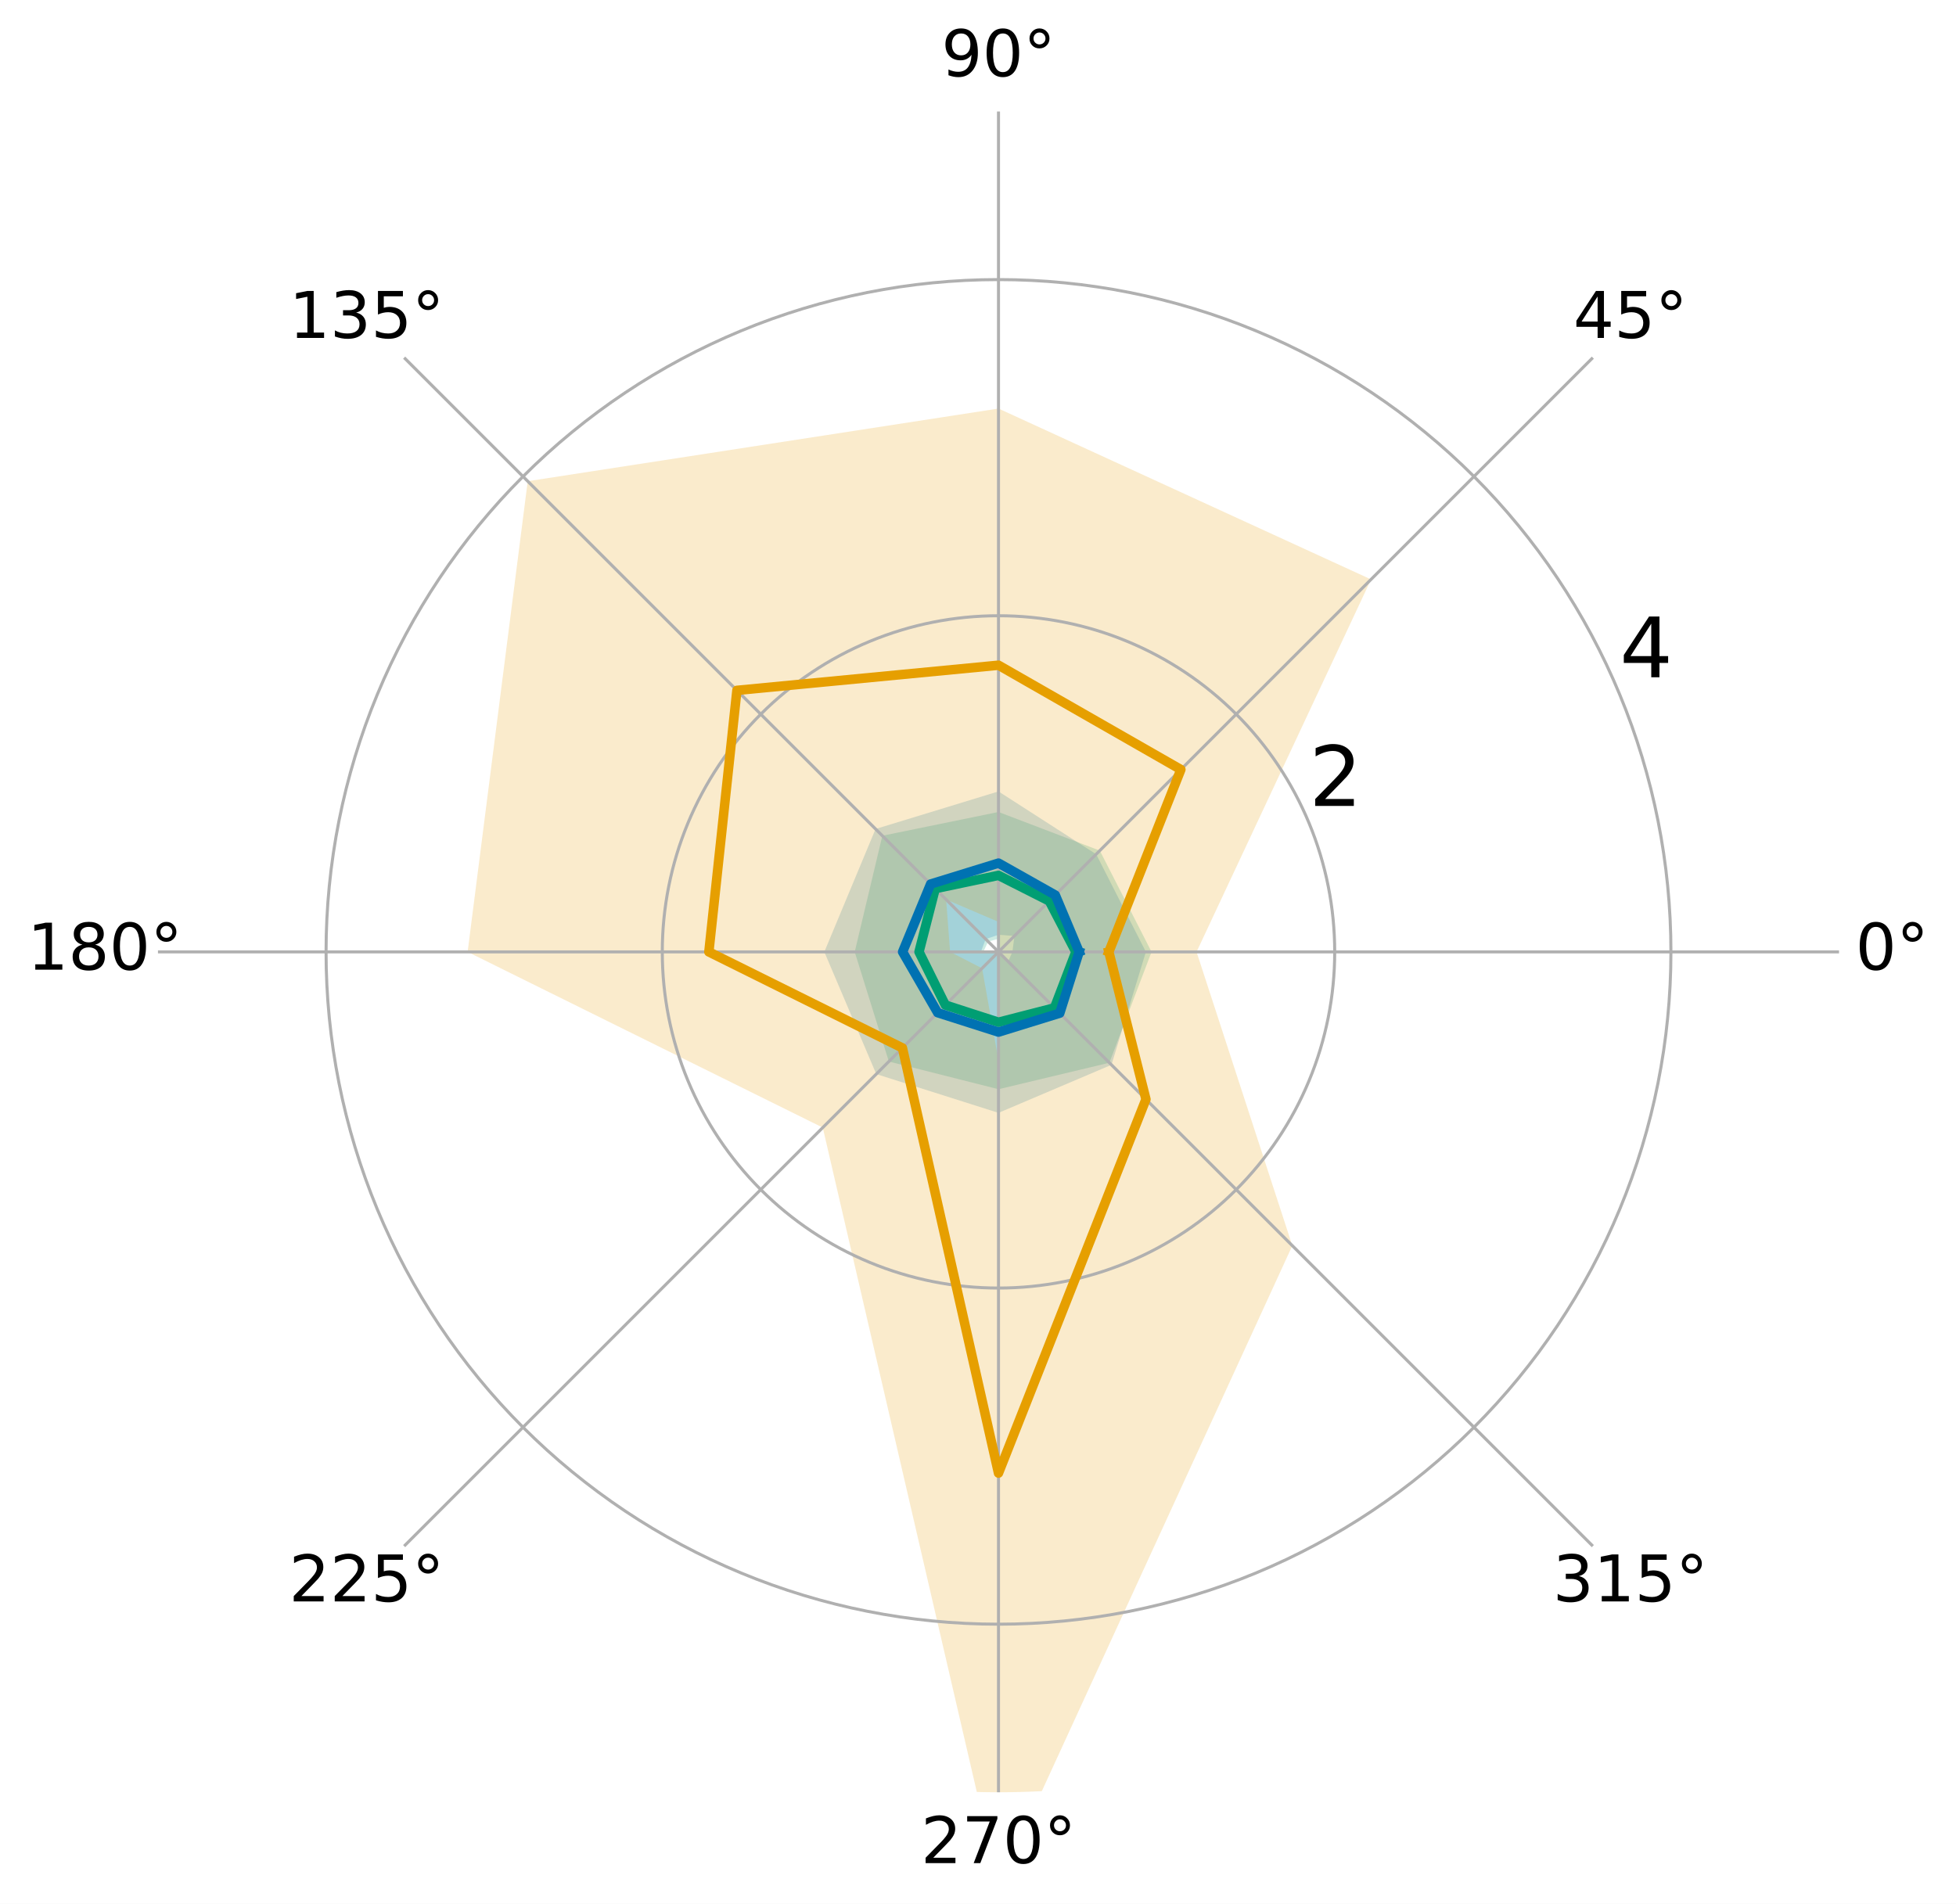
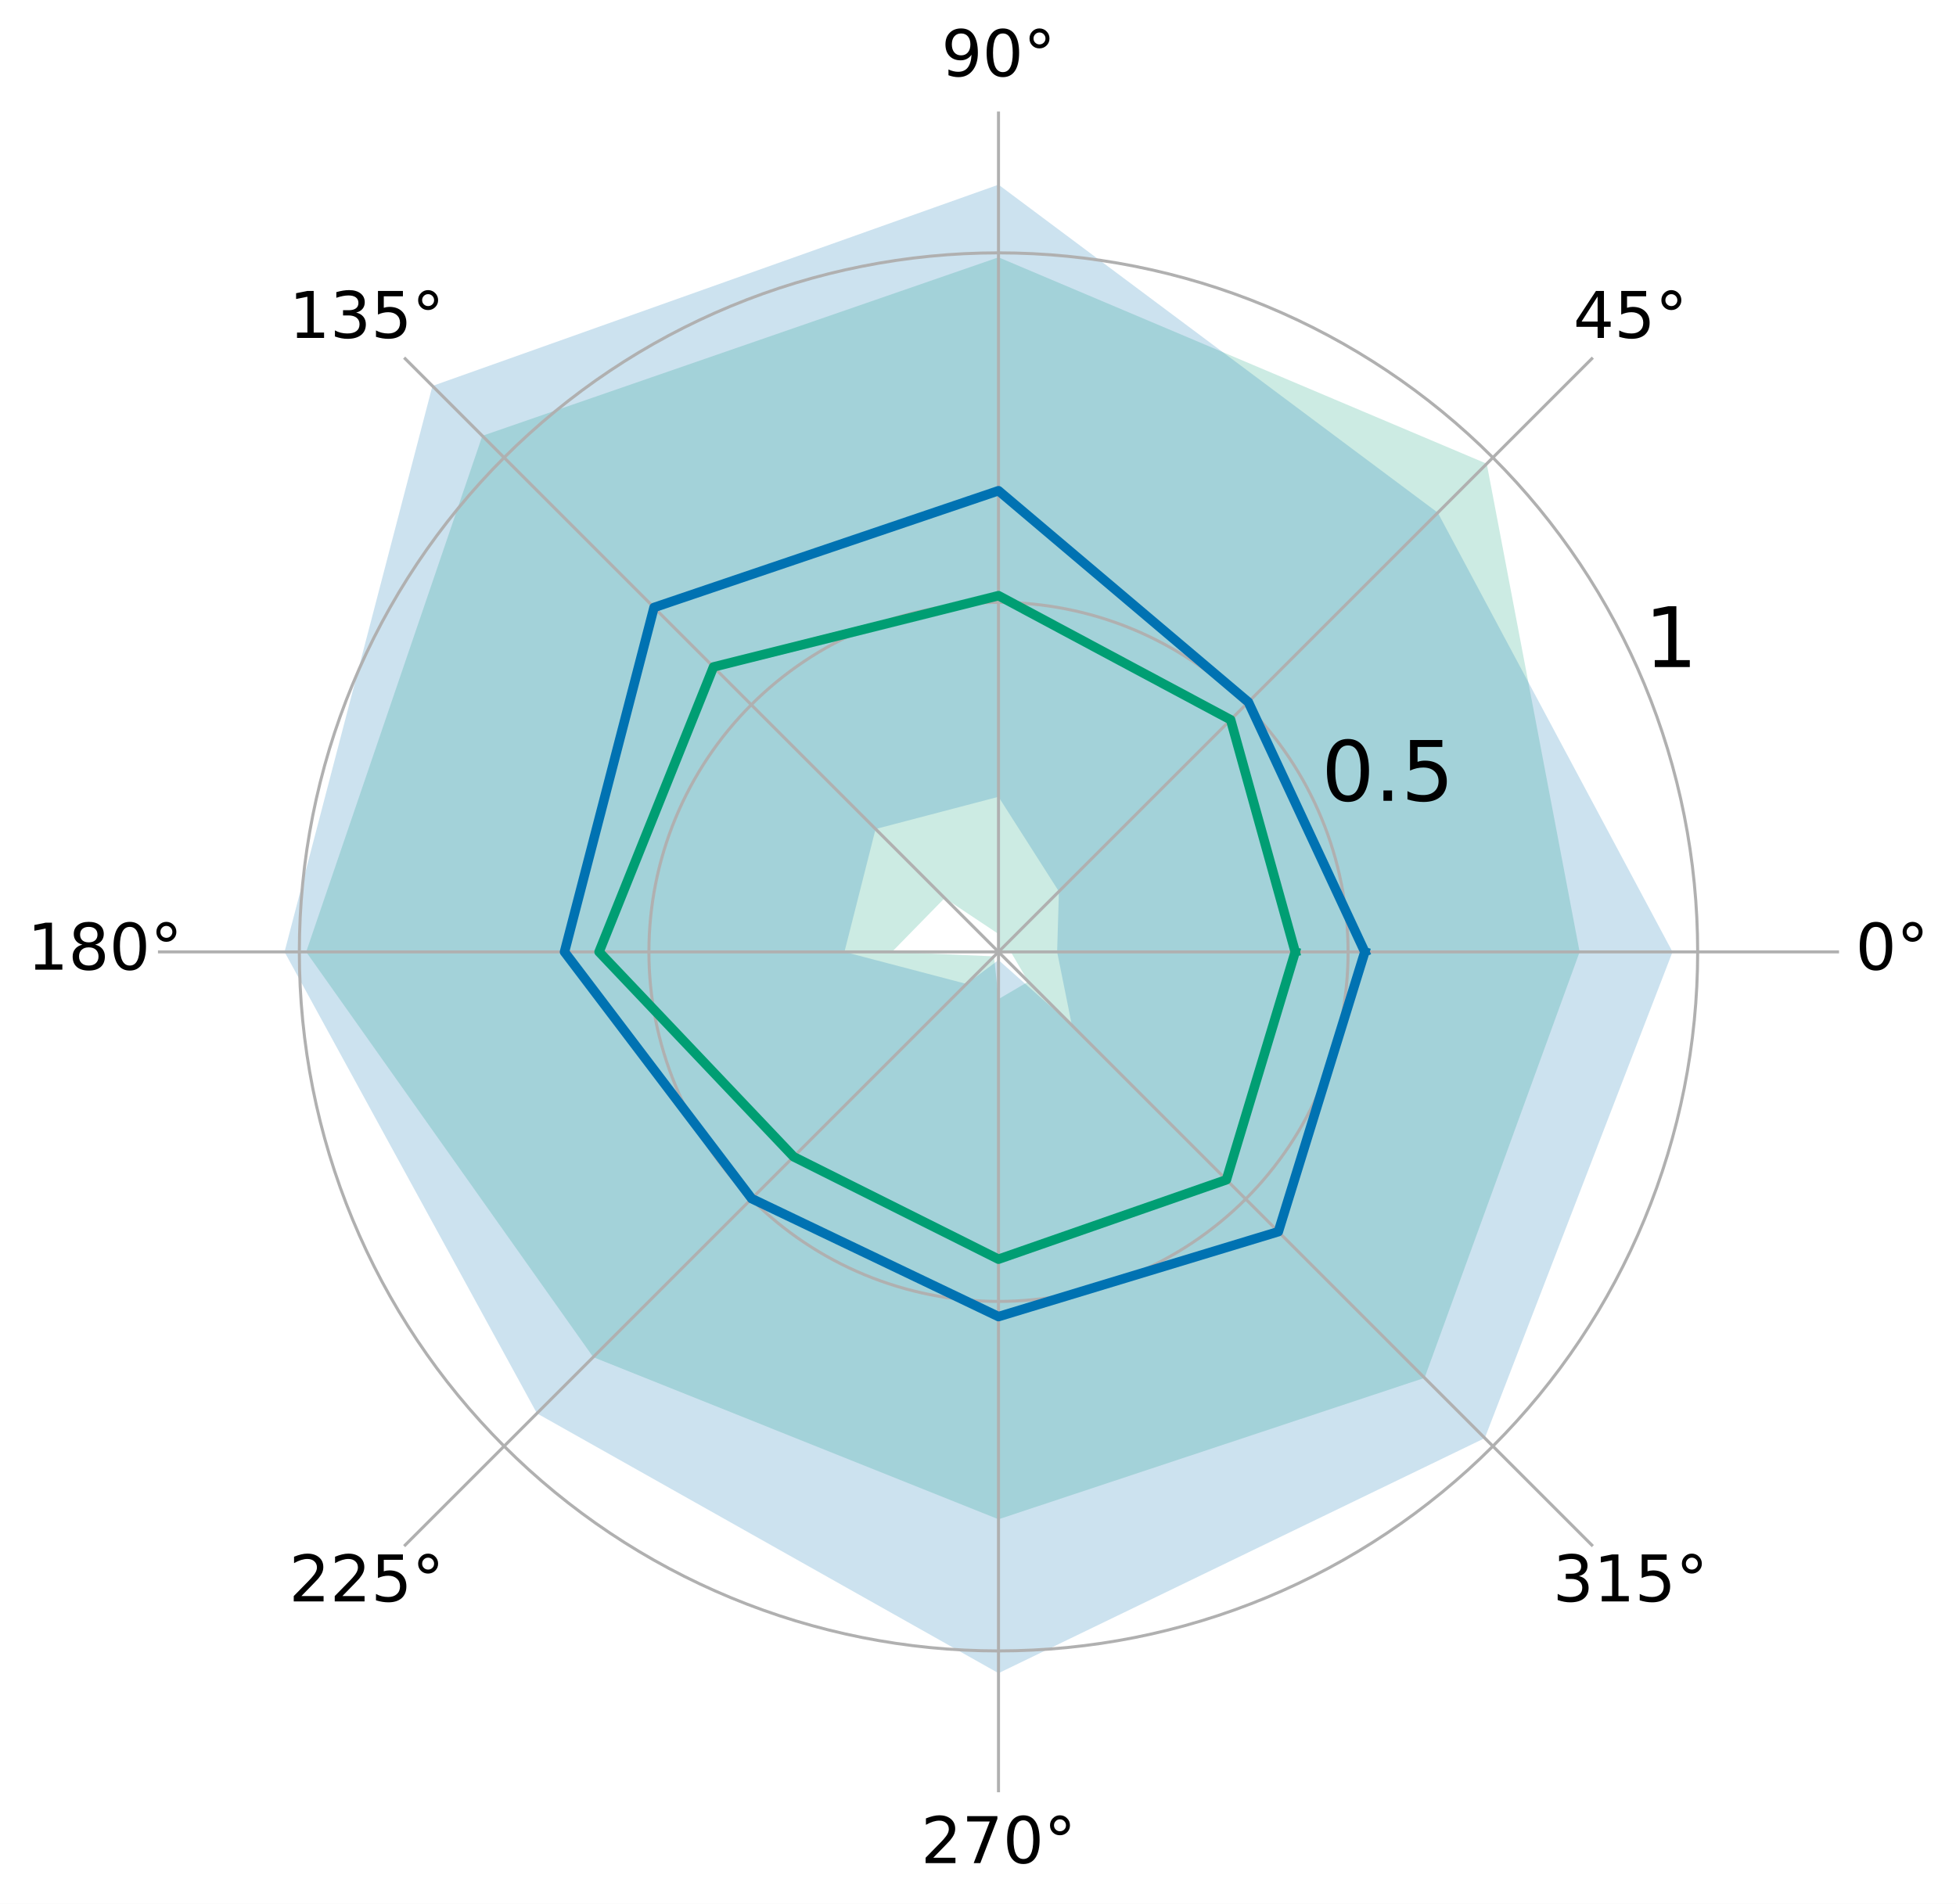
<svg xmlns="http://www.w3.org/2000/svg" xmlns:xlink="http://www.w3.org/1999/xlink" width="516.053pt" height="502.373pt" viewBox="0 0 516.053 502.373" version="1.1">
  <defs>
    <style type="text/css">*{stroke-linejoin: round; stroke-linecap: butt}</style>
  </defs>
  <g id="figure_1">
    <g id="patch_1">
      <path d="M 0 502.373  L 516.053 502.373  L 516.053 0  L 0 0  z " style="fill: #ffffff" />
    </g>
    <g id="axes_1">
      <g id="patch_2">
        <path d="M 485.194 251.186  C 485.194 222.065 479.458 193.227 468.314 166.323  C 457.17 139.418 440.834 114.97 420.242 94.378  C 399.651 73.787 375.203 57.451 348.298 46.307  C 321.394 35.163 292.556 29.426 263.434 29.426  C 234.313 29.426 205.475 35.163 178.57 46.307  C 151.666 57.451 127.218 73.787 106.626 94.378  C 86.035 114.97 69.699 139.418 58.555 166.323  C 47.411 193.227 41.674 222.065 41.674 251.186  C 41.674 280.308 47.411 309.146 58.555 336.05  C 69.699 362.955 86.035 387.403 106.626 407.994  C 127.218 428.586 151.666 444.922 178.57 456.066  C 205.475 467.21 234.313 472.946 263.434 472.946  C 292.556 472.946 321.394 467.21 348.298 456.066  C 375.203 444.922 399.651 428.586 420.242 407.994  C 440.834 387.403 457.17 362.955 468.314 336.05  C 479.458 309.146 485.194 280.308 485.194 251.186  M 263.434 251.186  C 263.434 251.186 263.434 251.186 263.434 251.186  C 263.434 251.186 263.434 251.186 263.434 251.186  C 263.434 251.186 263.434 251.186 263.434 251.186  C 263.434 251.186 263.434 251.186 263.434 251.186  C 263.434 251.186 263.434 251.186 263.434 251.186  C 263.434 251.186 263.434 251.186 263.434 251.186  C 263.434 251.186 263.434 251.186 263.434 251.186  C 263.434 251.186 263.434 251.186 263.434 251.186  C 263.434 251.186 263.434 251.186 263.434 251.186  C 263.434 251.186 263.434 251.186 263.434 251.186  C 263.434 251.186 263.434 251.186 263.434 251.186  C 263.434 251.186 263.434 251.186 263.434 251.186  C 263.434 251.186 263.434 251.186 263.434 251.186  C 263.434 251.186 263.434 251.186 263.434 251.186  C 263.434 251.186 263.434 251.186 263.434 251.186  C 263.434 251.186 263.434 251.186 263.434 251.186  z " style="fill: #ffffff" />
      </g>
      <g id="PolyCollection_1">
        <defs>
-           <path id="m8022893c5c" d="M 303.815 -251.186  L 263.867 -251.186  L 263.524 -251.276  L 263.434 -254.644  L 260.699 -253.922  L 259.432 -251.186  L 263.434 -251.186  L 263.434 -250.305  L 263.712 -250.909  L 263.867 -251.186  L 303.815 -251.186  L 303.815 -251.186  L 292.686 -221.935  L 263.434 -214.948  L 234.505 -222.257  L 225.499 -251.186  L 232.786 -281.835  L 263.434 -288.109  L 290.163 -277.915  L 303.815 -251.186  z " />
+           <path id="ma7c4793619" d="M 416.755 -251.186  L 266.672 -251.186  L 263.434 -251.186  L 263.434 -255.908  L 249.23 -265.391  L 235.33 -251.186  L 262.255 -250.007  L 263.434 -238.728  L 271.285 -243.336  L 266.672 -251.186  L 416.755 -251.186  L 416.755 -251.186  L 375.845 -138.776  L 263.434 -101.463  L 156.502 -144.254  L 80.778 -251.186  L 127.254 -387.367  L 263.434 -434.474  L 392.249 -380.001  L 416.755 -251.186  z " />
        </defs>
-         <g clip-path="url(#p67bd4f01f7)">
-           <use xlink:href="#m8022893c5c" x="0" y="502.373" style="fill: #009e73; fill-opacity: 0.2" />
+         <g clip-path="url(#p74e0fbfd89)">
+           <use xlink:href="#ma7c4793619" x="0" y="502.373" style="fill: #009e73; fill-opacity: 0.2" />
        </g>
      </g>
      <g id="PolyCollection_2">
        <defs>
-           <path id="mf797a9672e" d="M 302.324 -251.186  L 267.106 -251.186  L 267.639 -255.391  L 263.434 -255.696  L 260.058 -254.563  L 258.785 -251.186  L 263.434 -251.186  L 263.434 -251.186  L 265.966 -248.655  L 267.106 -251.186  L 302.324 -251.186  L 302.324 -251.186  L 293.238 -221.383  L 263.434 -208.71  L 231.189 -218.941  L 217.48 -251.186  L 231 -283.621  L 263.434 -293.535  L 289.206 -276.958  L 302.324 -251.186  z " />
+           <path id="m0c79139e59" d="M 441.264 -251.186  L 278.904 -251.186  L 279.373 -267.125  L 263.434 -292.114  L 231.009 -283.612  L 222.794 -251.186  L 254.986 -242.738  L 263.434 -249.039  L 282.795 -231.825  L 278.904 -251.186  L 441.264 -251.186  L 441.264 -251.186  L 391.736 -122.885  L 263.434 -60.855  L 141.659 -129.411  L 75.068 -251.186  L 114.093 -400.527  L 263.434 -453.644  L 379.331 -367.083  L 441.264 -251.186  z " />
        </defs>
-         <g clip-path="url(#p67bd4f01f7)">
-           <use xlink:href="#mf797a9672e" x="0" y="502.373" style="fill: #0072b2; fill-opacity: 0.2" />
-         </g>
-       </g>
-       <g id="PolyCollection_3">
-         <defs>
-           <path id="m55e66bf75f" d="M 315.687 -251.186  L 269.41 -251.186  L 263.434 -251.186  L 263.434 -259.107  L 249.614 -265.007  L 250.666 -251.186  L 259.104 -246.856  L 263.434 -222.483  L 263.721 -250.9  L 269.41 -251.186  L 315.687 -251.186  L 315.687 -251.186  L 340.952 -173.668  L 263.434 -4.818  L 217.07 -204.822  L 123.374 -251.186  L 139.229 -375.392  L 263.434 -394.565  L 361.722 -349.474  L 315.687 -251.186  z " />
-         </defs>
-         <g clip-path="url(#p67bd4f01f7)">
-           <use xlink:href="#m55e66bf75f" x="0" y="502.373" style="fill: #e69f00; fill-opacity: 0.2" />
+         <g clip-path="url(#p74e0fbfd89)">
+           <use xlink:href="#m0c79139e59" x="0" y="502.373" style="fill: #0072b2; fill-opacity: 0.2" />
        </g>
      </g>
      <g id="matplotlib.axis_1">
        <g id="xtick_1">
          <g id="line2d_1">
-             <path d="M 263.434 251.186  L 485.194 251.186  " clip-path="url(#p67bd4f01f7)" style="fill: none; stroke: #b0b0b0; stroke-width: 0.8; stroke-linecap: square" />
+             <path d="M 263.434 251.186  L 485.194 251.186  " clip-path="url(#p74e0fbfd89)" style="fill: none; stroke: #b0b0b0; stroke-width: 0.8; stroke-linecap: square" />
          </g>
          <g id="text_1">
            <g transform="translate(489.5362 255.8773) scale(0.17 -0.17)">
              <defs>
                <path id="DejaVuSans-30" d="M 2034 4250  Q 1547 4250 1301 3770  Q 1056 3291 1056 2328  Q 1056 1369 1301 889  Q 1547 409 2034 409  Q 2525 409 2770 889  Q 3016 1369 3016 2328  Q 3016 3291 2770 3770  Q 2525 4250 2034 4250  z M 2034 4750  Q 2819 4750 3233 4129  Q 3647 3509 3647 2328  Q 3647 1150 3233 529  Q 2819 -91 2034 -91  Q 1250 -91 836 529  Q 422 1150 422 2328  Q 422 3509 836 4129  Q 1250 4750 2034 4750  z " transform="scale(0.015625)" />
                <path id="DejaVuSans-b0" d="M 1600 4347  Q 1350 4347 1178 4173  Q 1006 4000 1006 3750  Q 1006 3503 1178 3333  Q 1350 3163 1600 3163  Q 1850 3163 2022 3333  Q 2194 3503 2194 3750  Q 2194 3997 2020 4172  Q 1847 4347 1600 4347  z M 1600 4750  Q 1800 4750 1984 4673  Q 2169 4597 2303 4453  Q 2447 4313 2519 4134  Q 2591 3956 2591 3750  Q 2591 3338 2302 3052  Q 2013 2766 1594 2766  Q 1172 2766 890 3047  Q 609 3328 609 3750  Q 609 4169 896 4459  Q 1184 4750 1600 4750  z " transform="scale(0.015625)" />
              </defs>
              <use xlink:href="#DejaVuSans-30" />
              <use xlink:href="#DejaVuSans-b0" x="63.623" />
            </g>
          </g>
        </g>
        <g id="xtick_2">
          <g id="line2d_2">
-             <path d="M 263.434 251.186  L 420.242 94.378  " clip-path="url(#p67bd4f01f7)" style="fill: none; stroke: #b0b0b0; stroke-width: 0.8; stroke-linecap: square" />
+             <path d="M 263.434 251.186  L 420.242 94.378  " clip-path="url(#p74e0fbfd89)" style="fill: none; stroke: #b0b0b0; stroke-width: 0.8; stroke-linecap: square" />
          </g>
          <g id="text_2">
            <g transform="translate(415.0756 89.16985) scale(0.17 -0.17)">
              <defs>
                <path id="DejaVuSans-34" d="M 2419 4116  L 825 1625  L 2419 1625  L 2419 4116  z M 2253 4666  L 3047 4666  L 3047 1625  L 3713 1625  L 3713 1100  L 3047 1100  L 3047 0  L 2419 0  L 2419 1100  L 313 1100  L 313 1709  L 2253 4666  z " transform="scale(0.015625)" />
                <path id="DejaVuSans-35" d="M 691 4666  L 3169 4666  L 3169 4134  L 1269 4134  L 1269 2991  Q 1406 3038 1543 3061  Q 1681 3084 1819 3084  Q 2600 3084 3056 2656  Q 3513 2228 3513 1497  Q 3513 744 3044 326  Q 2575 -91 1722 -91  Q 1428 -91 1123 -41  Q 819 9 494 109  L 494 744  Q 775 591 1075 516  Q 1375 441 1709 441  Q 2250 441 2565 725  Q 2881 1009 2881 1497  Q 2881 1984 2565 2268  Q 2250 2553 1709 2553  Q 1456 2553 1204 2497  Q 953 2441 691 2322  L 691 4666  z " transform="scale(0.015625)" />
              </defs>
              <use xlink:href="#DejaVuSans-34" />
              <use xlink:href="#DejaVuSans-35" x="63.623" />
              <use xlink:href="#DejaVuSans-b0" x="127.246" />
            </g>
          </g>
        </g>
        <g id="xtick_3">
          <g id="line2d_3">
-             <path d="M 263.434 251.186  L 263.434 29.426  " clip-path="url(#p67bd4f01f7)" style="fill: none; stroke: #b0b0b0; stroke-width: 0.8; stroke-linecap: square" />
+             <path d="M 263.434 251.186  L 263.434 29.426  " clip-path="url(#p74e0fbfd89)" style="fill: none; stroke: #b0b0b0; stroke-width: 0.8; stroke-linecap: square" />
          </g>
          <g id="text_3">
            <g transform="translate(248.3681 20.11734) scale(0.17 -0.17)">
              <defs>
                <path id="DejaVuSans-39" d="M 703 97  L 703 672  Q 941 559 1184 500  Q 1428 441 1663 441  Q 2288 441 2617 861  Q 2947 1281 2994 2138  Q 2813 1869 2534 1725  Q 2256 1581 1919 1581  Q 1219 1581 811 2004  Q 403 2428 403 3163  Q 403 3881 828 4315  Q 1253 4750 1959 4750  Q 2769 4750 3195 4129  Q 3622 3509 3622 2328  Q 3622 1225 3098 567  Q 2575 -91 1691 -91  Q 1453 -91 1209 -44  Q 966 3 703 97  z M 1959 2075  Q 2384 2075 2632 2365  Q 2881 2656 2881 3163  Q 2881 3666 2632 3958  Q 2384 4250 1959 4250  Q 1534 4250 1286 3958  Q 1038 3666 1038 3163  Q 1038 2656 1286 2365  Q 1534 2075 1959 2075  z " transform="scale(0.015625)" />
              </defs>
              <use xlink:href="#DejaVuSans-39" />
              <use xlink:href="#DejaVuSans-30" x="63.623" />
              <use xlink:href="#DejaVuSans-b0" x="127.246" />
            </g>
          </g>
        </g>
        <g id="xtick_4">
          <g id="line2d_4">
-             <path d="M 263.434 251.186  L 106.626 94.378  " clip-path="url(#p67bd4f01f7)" style="fill: none; stroke: #b0b0b0; stroke-width: 0.8; stroke-linecap: square" />
+             <path d="M 263.434 251.186  L 106.626 94.378  " clip-path="url(#p74e0fbfd89)" style="fill: none; stroke: #b0b0b0; stroke-width: 0.8; stroke-linecap: square" />
          </g>
          <g id="text_4">
            <g transform="translate(76.2525 89.16985) scale(0.17 -0.17)">
              <defs>
                <path id="DejaVuSans-31" d="M 794 531  L 1825 531  L 1825 4091  L 703 3866  L 703 4441  L 1819 4666  L 2450 4666  L 2450 531  L 3481 531  L 3481 0  L 794 0  L 794 531  z " transform="scale(0.015625)" />
                <path id="DejaVuSans-33" d="M 2597 2516  Q 3050 2419 3304 2112  Q 3559 1806 3559 1356  Q 3559 666 3084 287  Q 2609 -91 1734 -91  Q 1441 -91 1130 -33  Q 819 25 488 141  L 488 750  Q 750 597 1062 519  Q 1375 441 1716 441  Q 2309 441 2620 675  Q 2931 909 2931 1356  Q 2931 1769 2642 2001  Q 2353 2234 1838 2234  L 1294 2234  L 1294 2753  L 1863 2753  Q 2328 2753 2575 2939  Q 2822 3125 2822 3475  Q 2822 3834 2567 4026  Q 2313 4219 1838 4219  Q 1578 4219 1281 4162  Q 984 4106 628 3988  L 628 4550  Q 988 4650 1302 4700  Q 1616 4750 1894 4750  Q 2613 4750 3031 4423  Q 3450 4097 3450 3541  Q 3450 3153 3228 2886  Q 3006 2619 2597 2516  z " transform="scale(0.015625)" />
              </defs>
              <use xlink:href="#DejaVuSans-31" />
              <use xlink:href="#DejaVuSans-33" x="63.623" />
              <use xlink:href="#DejaVuSans-35" x="127.246" />
              <use xlink:href="#DejaVuSans-b0" x="190.869" />
            </g>
          </g>
        </g>
        <g id="xtick_5">
          <g id="line2d_5">
-             <path d="M 263.434 251.186  L 41.674 251.186  " clip-path="url(#p67bd4f01f7)" style="fill: none; stroke: #b0b0b0; stroke-width: 0.8; stroke-linecap: square" />
+             <path d="M 263.434 251.186  L 41.674 251.186  " clip-path="url(#p74e0fbfd89)" style="fill: none; stroke: #b0b0b0; stroke-width: 0.8; stroke-linecap: square" />
          </g>
          <g id="text_5">
            <g transform="translate(7.2 255.8773) scale(0.17 -0.17)">
              <defs>
                <path id="DejaVuSans-38" d="M 2034 2216  Q 1584 2216 1326 1975  Q 1069 1734 1069 1313  Q 1069 891 1326 650  Q 1584 409 2034 409  Q 2484 409 2743 651  Q 3003 894 3003 1313  Q 3003 1734 2745 1975  Q 2488 2216 2034 2216  z M 1403 2484  Q 997 2584 770 2862  Q 544 3141 544 3541  Q 544 4100 942 4425  Q 1341 4750 2034 4750  Q 2731 4750 3128 4425  Q 3525 4100 3525 3541  Q 3525 3141 3298 2862  Q 3072 2584 2669 2484  Q 3125 2378 3379 2068  Q 3634 1759 3634 1313  Q 3634 634 3220 271  Q 2806 -91 2034 -91  Q 1263 -91 848 271  Q 434 634 434 1313  Q 434 1759 690 2068  Q 947 2378 1403 2484  z M 1172 3481  Q 1172 3119 1398 2916  Q 1625 2713 2034 2713  Q 2441 2713 2670 2916  Q 2900 3119 2900 3481  Q 2900 3844 2670 4047  Q 2441 4250 2034 4250  Q 1625 4250 1398 4047  Q 1172 3844 1172 3481  z " transform="scale(0.015625)" />
              </defs>
              <use xlink:href="#DejaVuSans-31" />
              <use xlink:href="#DejaVuSans-38" x="63.623" />
              <use xlink:href="#DejaVuSans-30" x="127.246" />
              <use xlink:href="#DejaVuSans-b0" x="190.869" />
            </g>
          </g>
        </g>
        <g id="xtick_6">
          <g id="line2d_6">
-             <path d="M 263.434 251.186  L 106.626 407.994  " clip-path="url(#p67bd4f01f7)" style="fill: none; stroke: #b0b0b0; stroke-width: 0.8; stroke-linecap: square" />
+             <path d="M 263.434 251.186  L 106.626 407.994  " clip-path="url(#p74e0fbfd89)" style="fill: none; stroke: #b0b0b0; stroke-width: 0.8; stroke-linecap: square" />
          </g>
          <g id="text_6">
            <g transform="translate(76.2525 422.5848) scale(0.17 -0.17)">
              <defs>
                <path id="DejaVuSans-32" d="M 1228 531  L 3431 531  L 3431 0  L 469 0  L 469 531  Q 828 903 1448 1529  Q 2069 2156 2228 2338  Q 2531 2678 2651 2914  Q 2772 3150 2772 3378  Q 2772 3750 2511 3984  Q 2250 4219 1831 4219  Q 1534 4219 1204 4116  Q 875 4013 500 3803  L 500 4441  Q 881 4594 1212 4672  Q 1544 4750 1819 4750  Q 2544 4750 2975 4387  Q 3406 4025 3406 3419  Q 3406 3131 3298 2873  Q 3191 2616 2906 2266  Q 2828 2175 2409 1742  Q 1991 1309 1228 531  z " transform="scale(0.015625)" />
              </defs>
              <use xlink:href="#DejaVuSans-32" />
              <use xlink:href="#DejaVuSans-32" x="63.623" />
              <use xlink:href="#DejaVuSans-35" x="127.246" />
              <use xlink:href="#DejaVuSans-b0" x="190.869" />
            </g>
          </g>
        </g>
        <g id="xtick_7">
          <g id="line2d_7">
-             <path d="M 263.434 251.186  L 263.434 472.946  " clip-path="url(#p67bd4f01f7)" style="fill: none; stroke: #b0b0b0; stroke-width: 0.8; stroke-linecap: square" />
+             <path d="M 263.434 251.186  L 263.434 472.946  " clip-path="url(#p74e0fbfd89)" style="fill: none; stroke: #b0b0b0; stroke-width: 0.8; stroke-linecap: square" />
          </g>
          <g id="text_7">
            <g transform="translate(242.96 491.6373) scale(0.17 -0.17)">
              <defs>
                <path id="DejaVuSans-37" d="M 525 4666  L 3525 4666  L 3525 4397  L 1831 0  L 1172 0  L 2766 4134  L 525 4134  L 525 4666  z " transform="scale(0.015625)" />
              </defs>
              <use xlink:href="#DejaVuSans-32" />
              <use xlink:href="#DejaVuSans-37" x="63.623" />
              <use xlink:href="#DejaVuSans-30" x="127.246" />
              <use xlink:href="#DejaVuSans-b0" x="190.869" />
            </g>
          </g>
        </g>
        <g id="xtick_8">
          <g id="line2d_8">
-             <path d="M 263.434 251.186  L 420.242 407.994  " clip-path="url(#p67bd4f01f7)" style="fill: none; stroke: #b0b0b0; stroke-width: 0.8; stroke-linecap: square" />
+             <path d="M 263.434 251.186  L 420.242 407.994  " clip-path="url(#p74e0fbfd89)" style="fill: none; stroke: #b0b0b0; stroke-width: 0.8; stroke-linecap: square" />
          </g>
          <g id="text_8">
            <g transform="translate(409.6675 422.5848) scale(0.17 -0.17)">
              <use xlink:href="#DejaVuSans-33" />
              <use xlink:href="#DejaVuSans-31" x="63.623" />
              <use xlink:href="#DejaVuSans-35" x="127.246" />
              <use xlink:href="#DejaVuSans-b0" x="190.869" />
            </g>
          </g>
        </g>
      </g>
      <g id="matplotlib.axis_2">
        <g id="ytick_1">
          <g id="line2d_9">
-             <path d="M 352.138 251.186  C 352.138 239.538 349.844 228.003 345.386 217.241  C 340.928 206.479 334.394 196.7 326.158 188.463  C 317.921 180.226 308.142 173.692 297.38 169.235  C 286.618 164.777 275.083 162.482 263.434 162.482  C 251.786 162.482 240.251 164.777 229.489 169.235  C 218.727 173.692 208.948 180.226 200.711 188.463  C 192.474 196.7 185.94 206.479 181.483 217.241  C 177.025 228.003 174.73 239.538 174.73 251.186  C 174.73 262.835 177.025 274.37 181.483 285.132  C 185.94 295.894 192.474 305.673 200.711 313.91  C 208.948 322.146 218.727 328.681 229.489 333.138  C 240.251 337.596 251.786 339.89 263.434 339.89  C 275.083 339.89 286.618 337.596 297.38 333.138  C 308.142 328.681 317.921 322.146 326.158 313.91  C 334.394 305.673 340.928 295.894 345.386 285.132  C 349.844 274.37 352.138 262.835 352.138 251.186  " clip-path="url(#p67bd4f01f7)" style="fill: none; stroke: #b0b0b0; stroke-width: 0.8; stroke-linecap: square" />
+             <path d="M 355.665 251.186  C 355.665 239.075 353.279 227.081 348.644 215.891  C 344.01 204.702 337.216 194.534 328.651 185.969  C 320.087 177.405 309.919 170.611 298.73 165.976  C 287.54 161.341 275.546 158.956 263.434 158.956  C 251.323 158.956 239.329 161.341 228.139 165.976  C 216.95 170.611 206.782 177.405 198.217 185.969  C 189.653 194.534 182.859 204.702 178.224 215.891  C 173.589 227.081 171.204 239.075 171.204 251.186  C 171.204 263.298 173.589 275.292 178.224 286.482  C 182.859 297.671 189.653 307.839 198.217 316.403  C 206.782 324.968 216.95 331.762 228.139 336.396  C 239.329 341.031 251.323 343.417 263.434 343.417  C 275.546 343.417 287.54 341.031 298.73 336.396  C 309.919 331.762 320.087 324.968 328.651 316.403  C 337.216 307.839 344.01 297.671 348.644 286.482  C 353.279 275.292 355.665 263.298 355.665 251.186  " clip-path="url(#p74e0fbfd89)" style="fill: none; stroke: #b0b0b0; stroke-width: 0.8; stroke-linecap: square" />
          </g>
          <g id="text_9">
-             <g transform="translate(345.3862 212.6655) scale(0.22 -0.22)">
-               <use xlink:href="#DejaVuSans-32" />
+             <g transform="translate(348.6444 211.3159) scale(0.22 -0.22)">
+               <defs>
+                 <path id="DejaVuSans-2e" d="M 684 794  L 1344 794  L 1344 0  L 684 0  L 684 794  z " transform="scale(0.015625)" />
+               </defs>
+               <use xlink:href="#DejaVuSans-30" />
+               <use xlink:href="#DejaVuSans-2e" x="63.623" />
+               <use xlink:href="#DejaVuSans-35" x="95.41" />
            </g>
          </g>
        </g>
        <g id="ytick_2">
          <g id="line2d_10">
-             <path d="M 440.842 251.186  C 440.842 227.889 436.253 204.819 427.338 183.295  C 418.423 161.772 405.354 142.213 388.881 125.74  C 372.407 109.267 352.849 96.198 331.325 87.283  C 309.802 78.367 286.731 73.778 263.434 73.778  C 240.137 73.778 217.067 78.367 195.543 87.283  C 174.02 96.198 154.461 109.267 137.988 125.74  C 121.515 142.213 108.446 161.772 99.531 183.295  C 90.615 204.819 86.026 227.889 86.026 251.186  C 86.026 274.483 90.615 297.554 99.531 319.078  C 108.446 340.601 121.515 360.159 137.988 376.633  C 154.461 393.106 174.02 406.175 195.543 415.09  C 217.067 424.005 240.137 428.594 263.434 428.594  C 286.731 428.594 309.802 424.005 331.325 415.09  C 352.849 406.175 372.407 393.106 388.881 376.633  C 405.354 360.159 418.423 340.601 427.338 319.078  C 436.253 297.554 440.842 274.483 440.842 251.186  " clip-path="url(#p67bd4f01f7)" style="fill: none; stroke: #b0b0b0; stroke-width: 0.8; stroke-linecap: square" />
+             <path d="M 447.896 251.186  C 447.896 226.963 443.124 202.975 433.854 180.596  C 424.585 158.217 410.997 137.881 393.868 120.752  C 376.74 103.624 356.404 90.036 334.025 80.766  C 311.645 71.496 287.658 66.725 263.434 66.725  C 239.211 66.725 215.223 71.496 192.844 80.766  C 170.465 90.036 150.129 103.624 133 120.752  C 115.872 137.881 102.284 158.217 93.014 180.596  C 83.744 202.975 78.973 226.963 78.973 251.186  C 78.973 275.41 83.744 299.397 93.014 321.777  C 102.284 344.156 115.872 364.492 133 381.62  C 150.129 398.749 170.465 412.337 192.844 421.607  C 215.223 430.876 239.211 435.648 263.434 435.648  C 287.658 435.648 311.645 430.876 334.025 421.607  C 356.404 412.337 376.74 398.749 393.868 381.62  C 410.997 364.492 424.585 344.156 433.854 321.777  C 443.124 299.397 447.896 275.41 447.896 251.186  " clip-path="url(#p74e0fbfd89)" style="fill: none; stroke: #b0b0b0; stroke-width: 0.8; stroke-linecap: square" />
          </g>
          <g id="text_10">
-             <g transform="translate(427.338 178.72) scale(0.22 -0.22)">
-               <use xlink:href="#DejaVuSans-34" />
+             <g transform="translate(433.8545 176.0208) scale(0.22 -0.22)">
+               <use xlink:href="#DejaVuSans-31" />
            </g>
          </g>
        </g>
      </g>
      <g id="line2d_11">
-         <path d="M 283.841 251.186  L 276.844 237.777  L 263.434 230.996  L 246.742 234.494  L 242.465 251.186  L 249.41 265.211  L 263.434 269.746  L 278.199 265.951  L 283.841 251.186  " clip-path="url(#p67bd4f01f7)" style="fill: none; stroke: #009e73; stroke-width: 2.5; stroke-linecap: square" />
+         <path d="M 341.714 251.186  L 324.681 189.94  L 263.434 157.182  L 188.242 175.994  L 158.054 251.186  L 209.378 305.242  L 263.434 332.277  L 323.565 311.317  L 341.714 251.186  " clip-path="url(#p74e0fbfd89)" style="fill: none; stroke: #009e73; stroke-width: 2.5; stroke-linecap: square" />
      </g>
      <g id="line2d_12">
-         <path d="M 284.715 251.186  L 278.422 236.198  L 263.434 227.757  L 245.529 233.281  L 238.133 251.186  L 247.392 267.229  L 263.434 272.353  L 279.602 267.354  L 284.715 251.186  " clip-path="url(#p67bd4f01f7)" style="fill: none; stroke: #0072b2; stroke-width: 2.5; stroke-linecap: square" />
-       </g>
-       <g id="line2d_13">
-         <path d="M 292.548 251.186  L 311.55 203.071  L 263.434 175.537  L 194.421 182.173  L 187.02 251.186  L 238.087 276.534  L 263.434 388.722  L 302.336 290.089  L 292.548 251.186  " clip-path="url(#p67bd4f01f7)" style="fill: none; stroke: #e69f00; stroke-width: 2.5; stroke-linecap: square" />
+         <path d="M 360.084 251.186  L 329.352 185.269  L 263.434 129.494  L 172.551 160.303  L 148.931 251.186  L 198.322 316.299  L 263.434 347.425  L 337.266 325.018  L 360.084 251.186  " clip-path="url(#p74e0fbfd89)" style="fill: none; stroke: #0072b2; stroke-width: 2.5; stroke-linecap: square" />
      </g>
    </g>
  </g>
  <defs>
-     <clipPath id="p67bd4f01f7">
+     <clipPath id="p74e0fbfd89">
      <path d="M 485.194 251.186  C 485.194 222.065 479.458 193.227 468.314 166.323  C 457.17 139.418 440.834 114.97 420.242 94.378  C 399.651 73.787 375.203 57.451 348.298 46.307  C 321.394 35.163 292.556 29.426 263.434 29.426  C 234.313 29.426 205.475 35.163 178.57 46.307  C 151.666 57.451 127.218 73.787 106.626 94.378  C 86.035 114.97 69.699 139.418 58.555 166.323  C 47.411 193.227 41.674 222.065 41.674 251.186  C 41.674 280.308 47.411 309.146 58.555 336.05  C 69.699 362.955 86.035 387.403 106.626 407.994  C 127.218 428.586 151.666 444.922 178.57 456.066  C 205.475 467.21 234.313 472.946 263.434 472.946  C 292.556 472.946 321.394 467.21 348.298 456.066  C 375.203 444.922 399.651 428.586 420.242 407.994  C 440.834 387.403 457.17 362.955 468.314 336.05  C 479.458 309.146 485.194 280.308 485.194 251.186  M 263.434 251.186  C 263.434 251.186 263.434 251.186 263.434 251.186  C 263.434 251.186 263.434 251.186 263.434 251.186  C 263.434 251.186 263.434 251.186 263.434 251.186  C 263.434 251.186 263.434 251.186 263.434 251.186  C 263.434 251.186 263.434 251.186 263.434 251.186  C 263.434 251.186 263.434 251.186 263.434 251.186  C 263.434 251.186 263.434 251.186 263.434 251.186  C 263.434 251.186 263.434 251.186 263.434 251.186  C 263.434 251.186 263.434 251.186 263.434 251.186  C 263.434 251.186 263.434 251.186 263.434 251.186  C 263.434 251.186 263.434 251.186 263.434 251.186  C 263.434 251.186 263.434 251.186 263.434 251.186  C 263.434 251.186 263.434 251.186 263.434 251.186  C 263.434 251.186 263.434 251.186 263.434 251.186  C 263.434 251.186 263.434 251.186 263.434 251.186  C 263.434 251.186 263.434 251.186 263.434 251.186  z " />
    </clipPath>
  </defs>
</svg>
